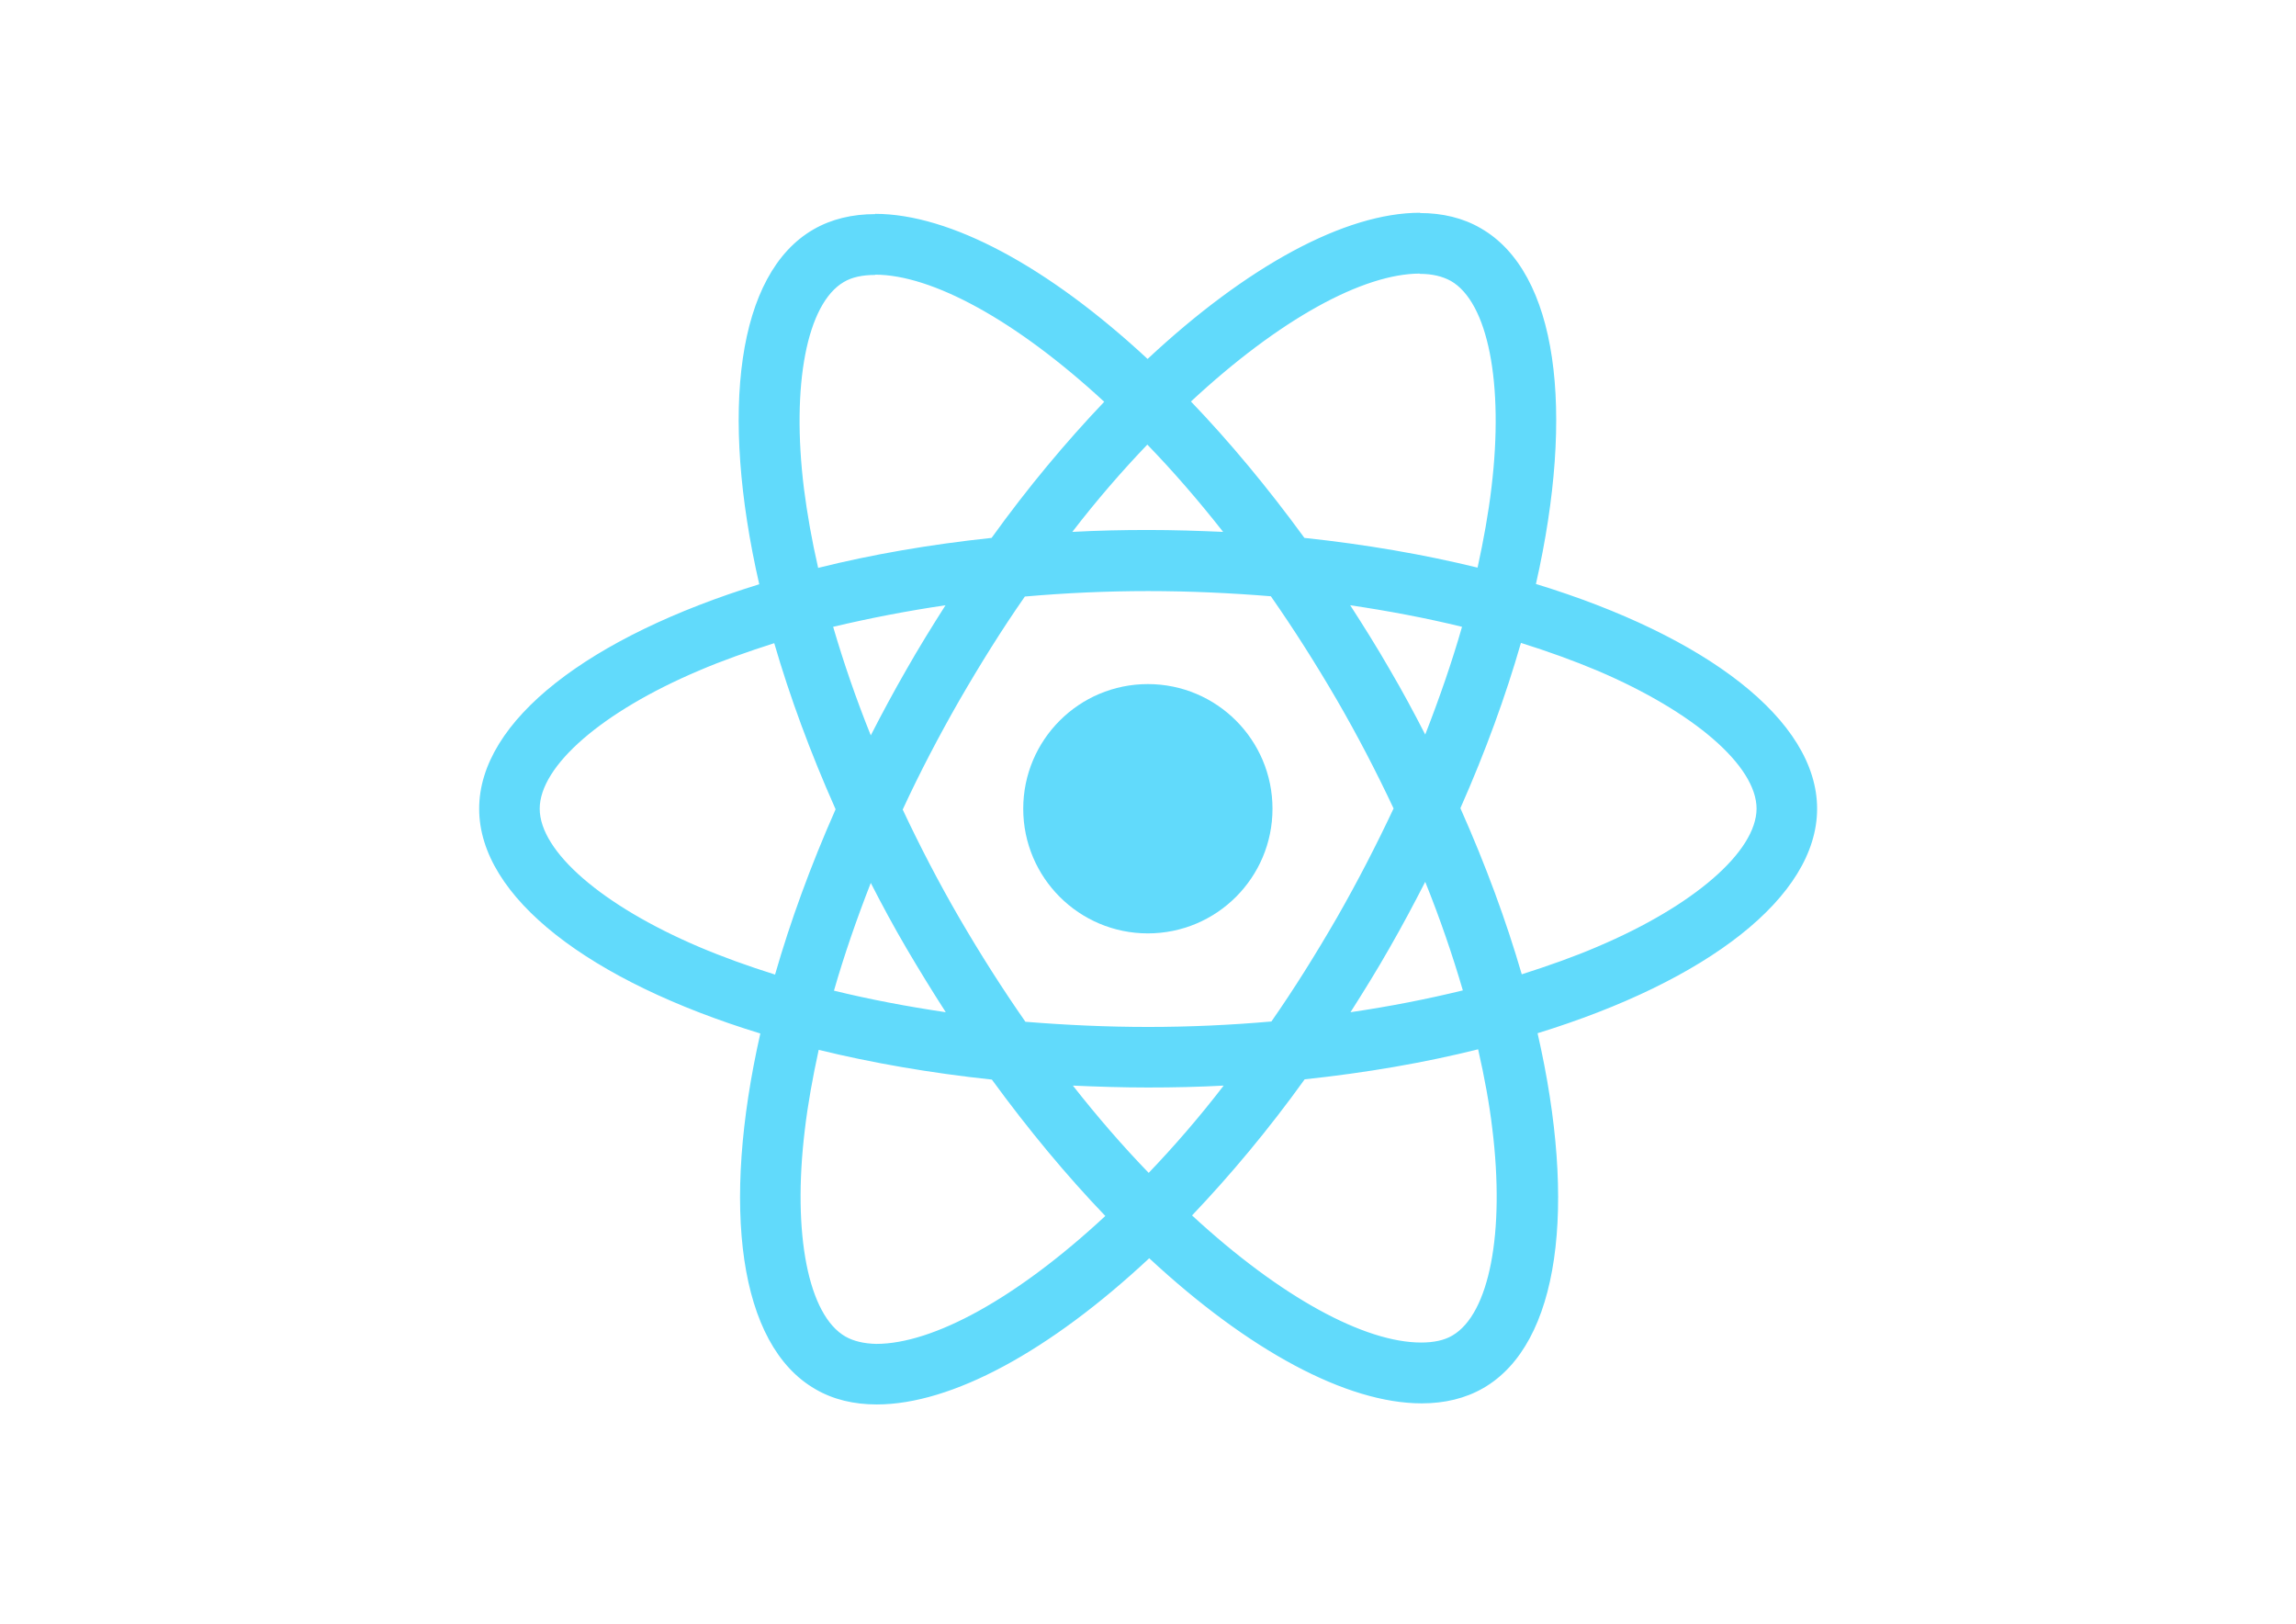
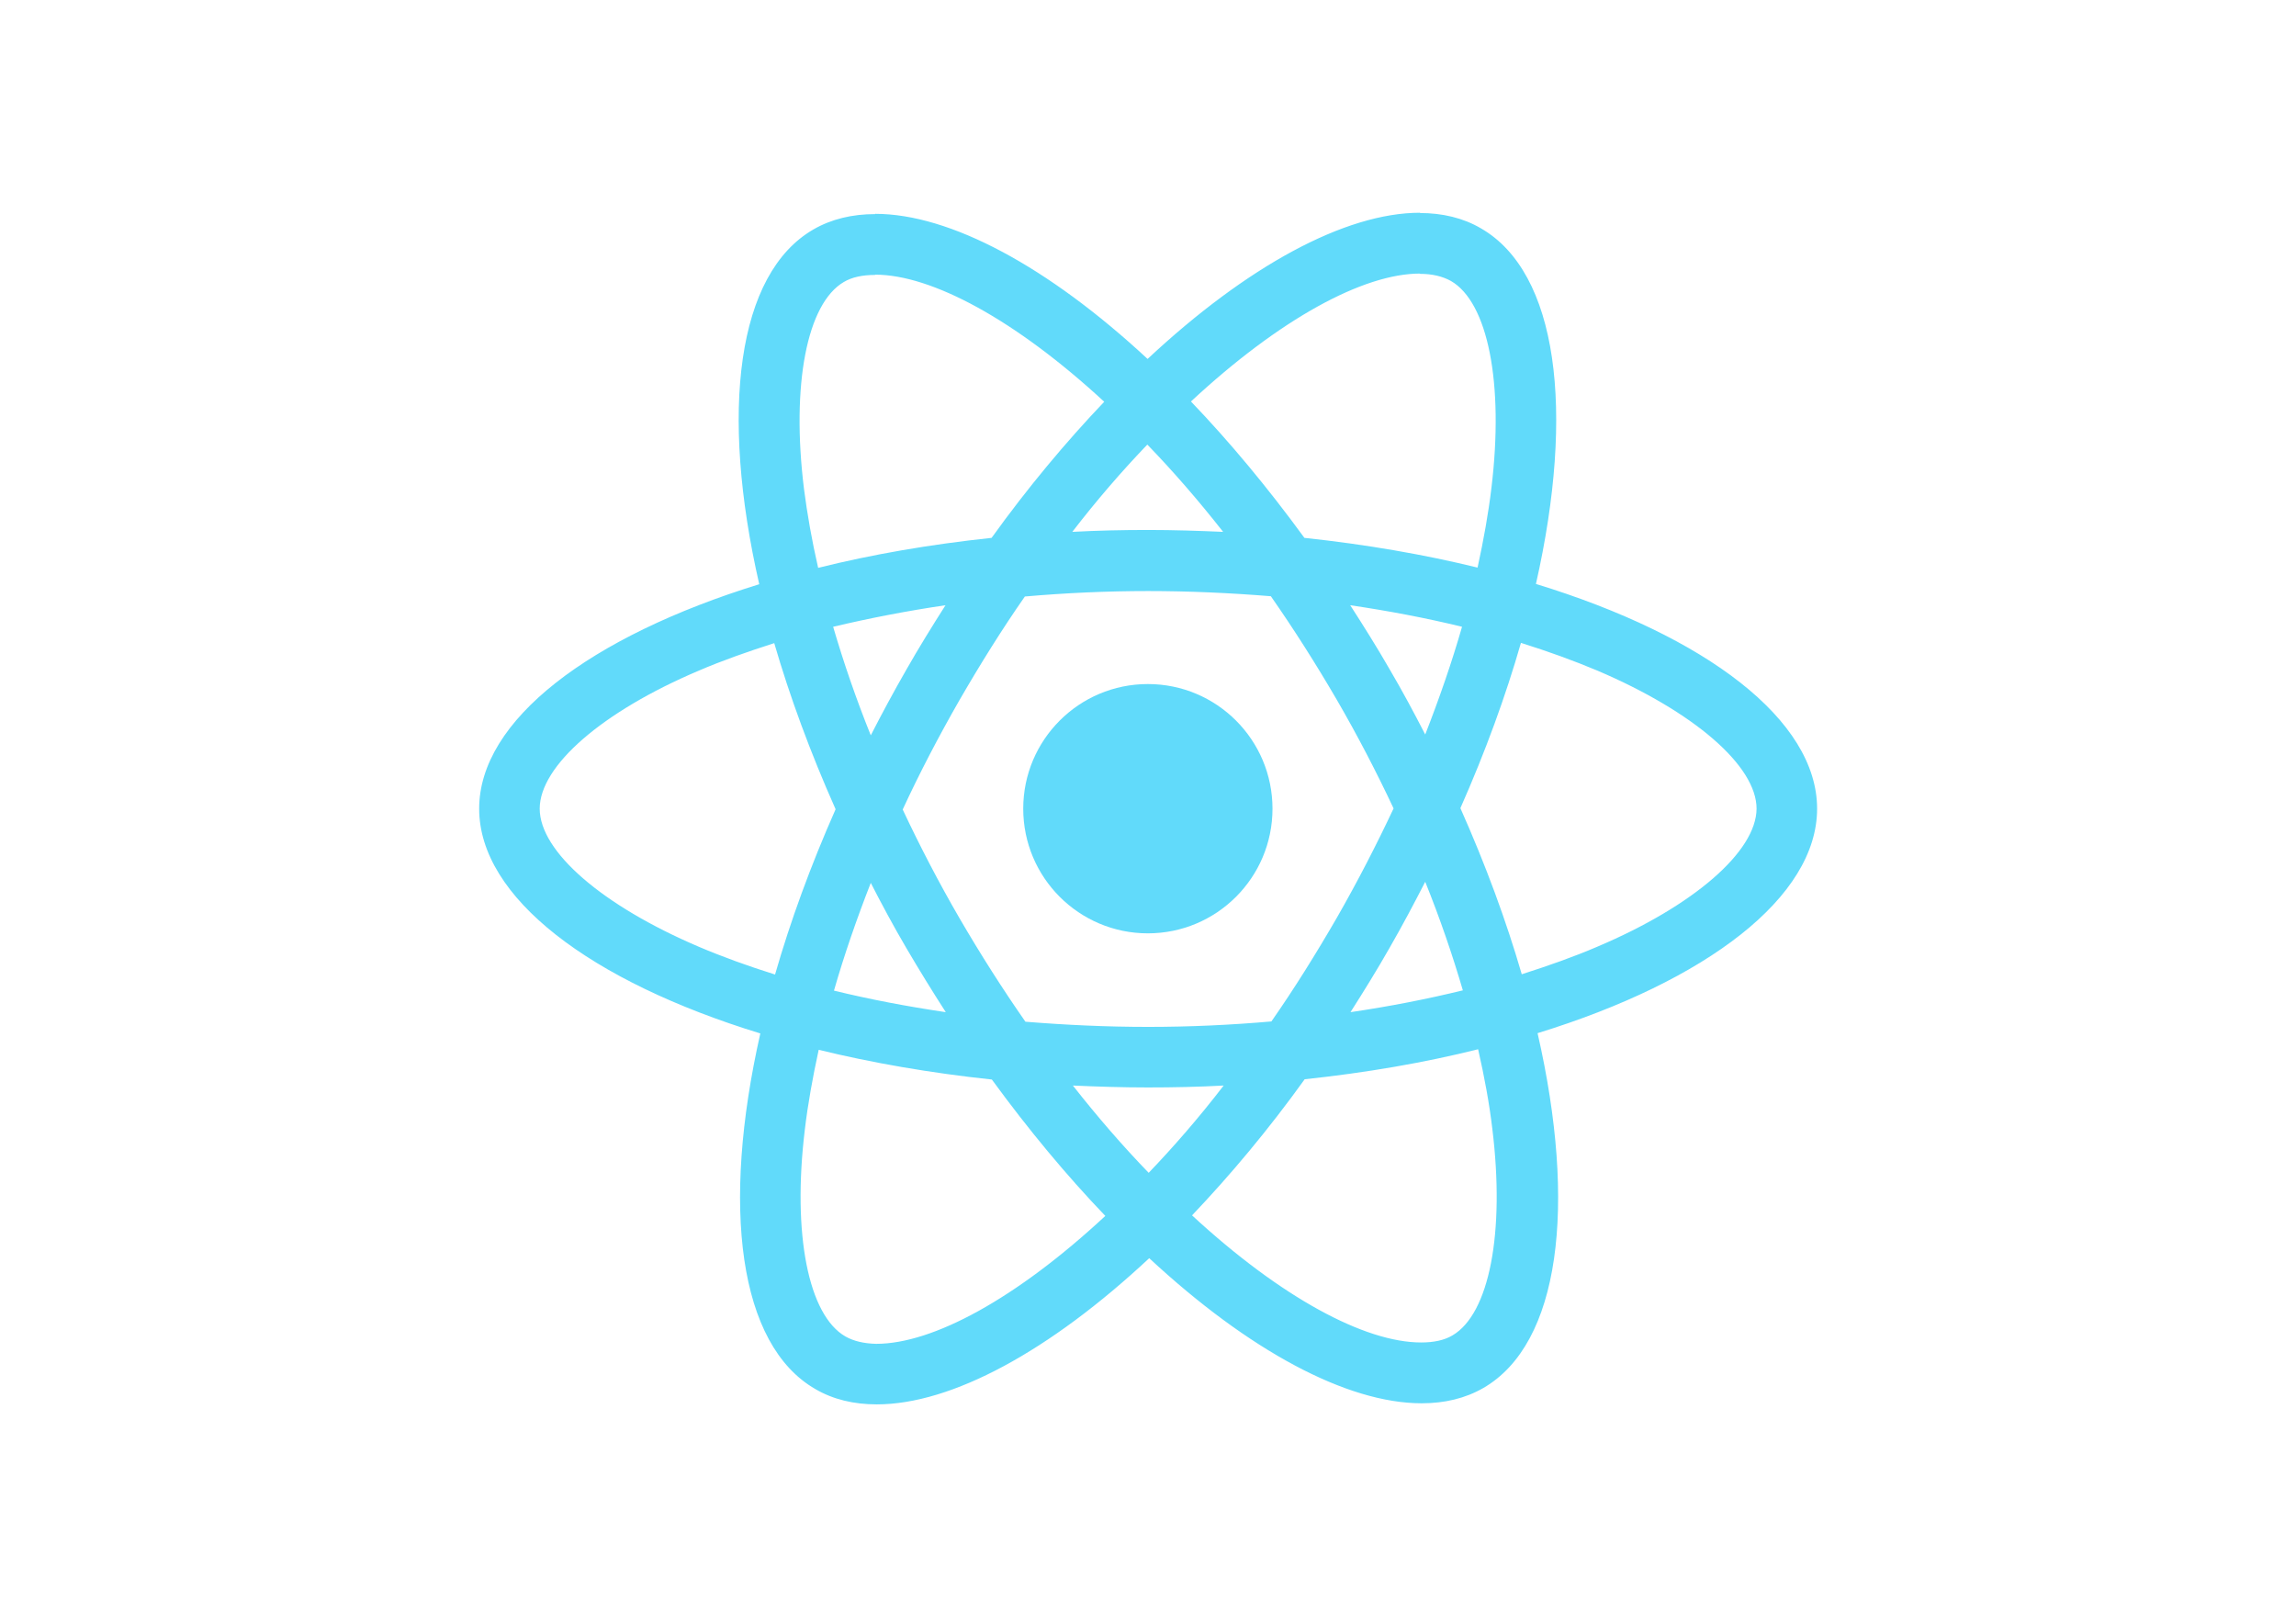
- <svg xmlns="http://www.w3.org/2000/svg" viewBox="0 0 841.9 595.3">
-   <g fill="#61DAFB">
+ <svg xmlns="http://www.w3.org/2000/svg" viewBox="0 0 841.9 595">
+   <g fill="#61DAFa">
    <path d="M666.3 296.5c0-32.5-40.7-63.3-103.1-82.4 14.4-63.6 8-114.2-20.2-130.4-6.5-3.8-14.1-5.6-22.4-5.6v22.3c4.6 0 8.3.9 11.4 2.6 13.6 7.8 19.5 37.5 14.9 75.7-1.1 9.4-2.9 19.3-5.1 29.4-19.6-4.8-41-8.5-63.5-10.9-13.5-18.5-27.5-35.3-41.6-50 32.6-30.3 63.2-46.9 84-46.9V78c-27.5 0-63.5 19.6-99.9 53.6-36.4-33.8-72.4-53.2-99.9-53.2v22.3c20.7 0 51.4 16.5 84 46.6-14 14.7-28 31.4-41.3 49.9-22.6 2.4-44 6.1-63.6 11-2.3-10-4-19.7-5.2-29-4.7-38.2 1.1-67.9 14.6-75.8 3-1.8 6.9-2.6 11.5-2.6V78.5c-8.4 0-16 1.8-22.6 5.6-28.1 16.2-34.4 66.7-19.9 130.1-62.2 19.2-102.7 49.9-102.7 82.3 0 32.5 40.7 63.3 103.1 82.4-14.4 63.6-8 114.2 20.2 130.4 6.5 3.8 14.1 5.6 22.5 5.6 27.5 0 63.5-19.6 99.9-53.6 36.4 33.8 72.4 53.2 99.9 53.2 8.4 0 16-1.8 22.6-5.6 28.1-16.2 34.4-66.7 19.9-130.1 62-19.1 102.5-49.9 102.5-82.3zm-130.2-66.7c-3.7 12.9-8.3 26.2-13.5 39.5-4.1-8-8.4-16-13.1-24-4.6-8-9.5-15.8-14.4-23.4 14.2 2.1 27.9 4.7 41 7.9zm-45.8 106.5c-7.8 13.5-15.8 26.3-24.1 38.2-14.9 1.3-30 2-45.2 2-15.1 0-30.2-.7-45-1.9-8.3-11.9-16.4-24.6-24.2-38-7.6-13.1-14.5-26.4-20.8-39.8 6.2-13.4 13.2-26.8 20.7-39.9 7.8-13.5 15.8-26.3 24.1-38.2 14.9-1.3 30-2 45.2-2 15.1 0 30.2.7 45 1.9 8.3 11.9 16.4 24.6 24.2 38 7.6 13.1 14.5 26.4 20.8 39.8-6.3 13.4-13.2 26.8-20.7 39.9zm32.3-13c5.4 13.4 10 26.8 13.8 39.8-13.1 3.2-26.9 5.9-41.2 8 4.9-7.7 9.8-15.6 14.4-23.7 4.6-8 8.9-16.1 13-24.1zM421.2 430c-9.3-9.6-18.6-20.3-27.8-32 9 .4 18.2.7 27.5.7 9.4 0 18.7-.2 27.8-.7-9 11.7-18.3 22.4-27.5 32zm-74.4-58.9c-14.2-2.1-27.9-4.7-41-7.9 3.7-12.9 8.3-26.2 13.5-39.5 4.1 8 8.4 16 13.1 24 4.7 8 9.5 15.8 14.4 23.4zM420.7 163c9.3 9.6 18.6 20.3 27.8 32-9-.4-18.2-.7-27.5-.7-9.4 0-18.7.2-27.8.7 9-11.7 18.3-22.4 27.5-32zm-74 58.9c-4.9 7.7-9.8 15.6-14.4 23.7-4.6 8-8.9 16-13 24-5.4-13.4-10-26.8-13.8-39.8 13.1-3.1 26.9-5.8 41.2-7.9zm-90.5 125.2c-35.4-15.1-58.3-34.9-58.3-50.6 0-15.7 22.9-35.6 58.3-50.6 8.6-3.7 18-7 27.7-10.1 5.7 19.6 13.2 40 22.5 60.9-9.2 20.8-16.6 41.1-22.2 60.6-9.9-3.1-19.3-6.5-28-10.2zM310 490c-13.6-7.8-19.5-37.5-14.9-75.7 1.1-9.4 2.9-19.3 5.1-29.4 19.6 4.8 41 8.5 63.5 10.9 13.5 18.5 27.5 35.3 41.6 50-32.6 30.3-63.2 46.9-84 46.9-4.5-.1-8.3-1-11.3-2.7zm237.2-76.2c4.7 38.2-1.1 67.9-14.6 75.8-3 1.8-6.9 2.6-11.5 2.6-20.7 0-51.4-16.5-84-46.6 14-14.7 28-31.4 41.3-49.9 22.6-2.4 44-6.1 63.6-11 2.3 10.1 4.1 19.8 5.2 29.1zm38.5-66.7c-8.6 3.7-18 7-27.7 10.1-5.7-19.6-13.2-40-22.5-60.9 9.2-20.8 16.6-41.1 22.2-60.6 9.9 3.1 19.3 6.5 28.1 10.2 35.4 15.1 58.3 34.9 58.3 50.6-.1 15.7-23 35.6-58.4 50.6zM320.8 78.4z" />
    <circle cx="420.9" cy="296.5" r="45.7" />
    <path d="M520.5 78.1z" />
  </g>
</svg>
